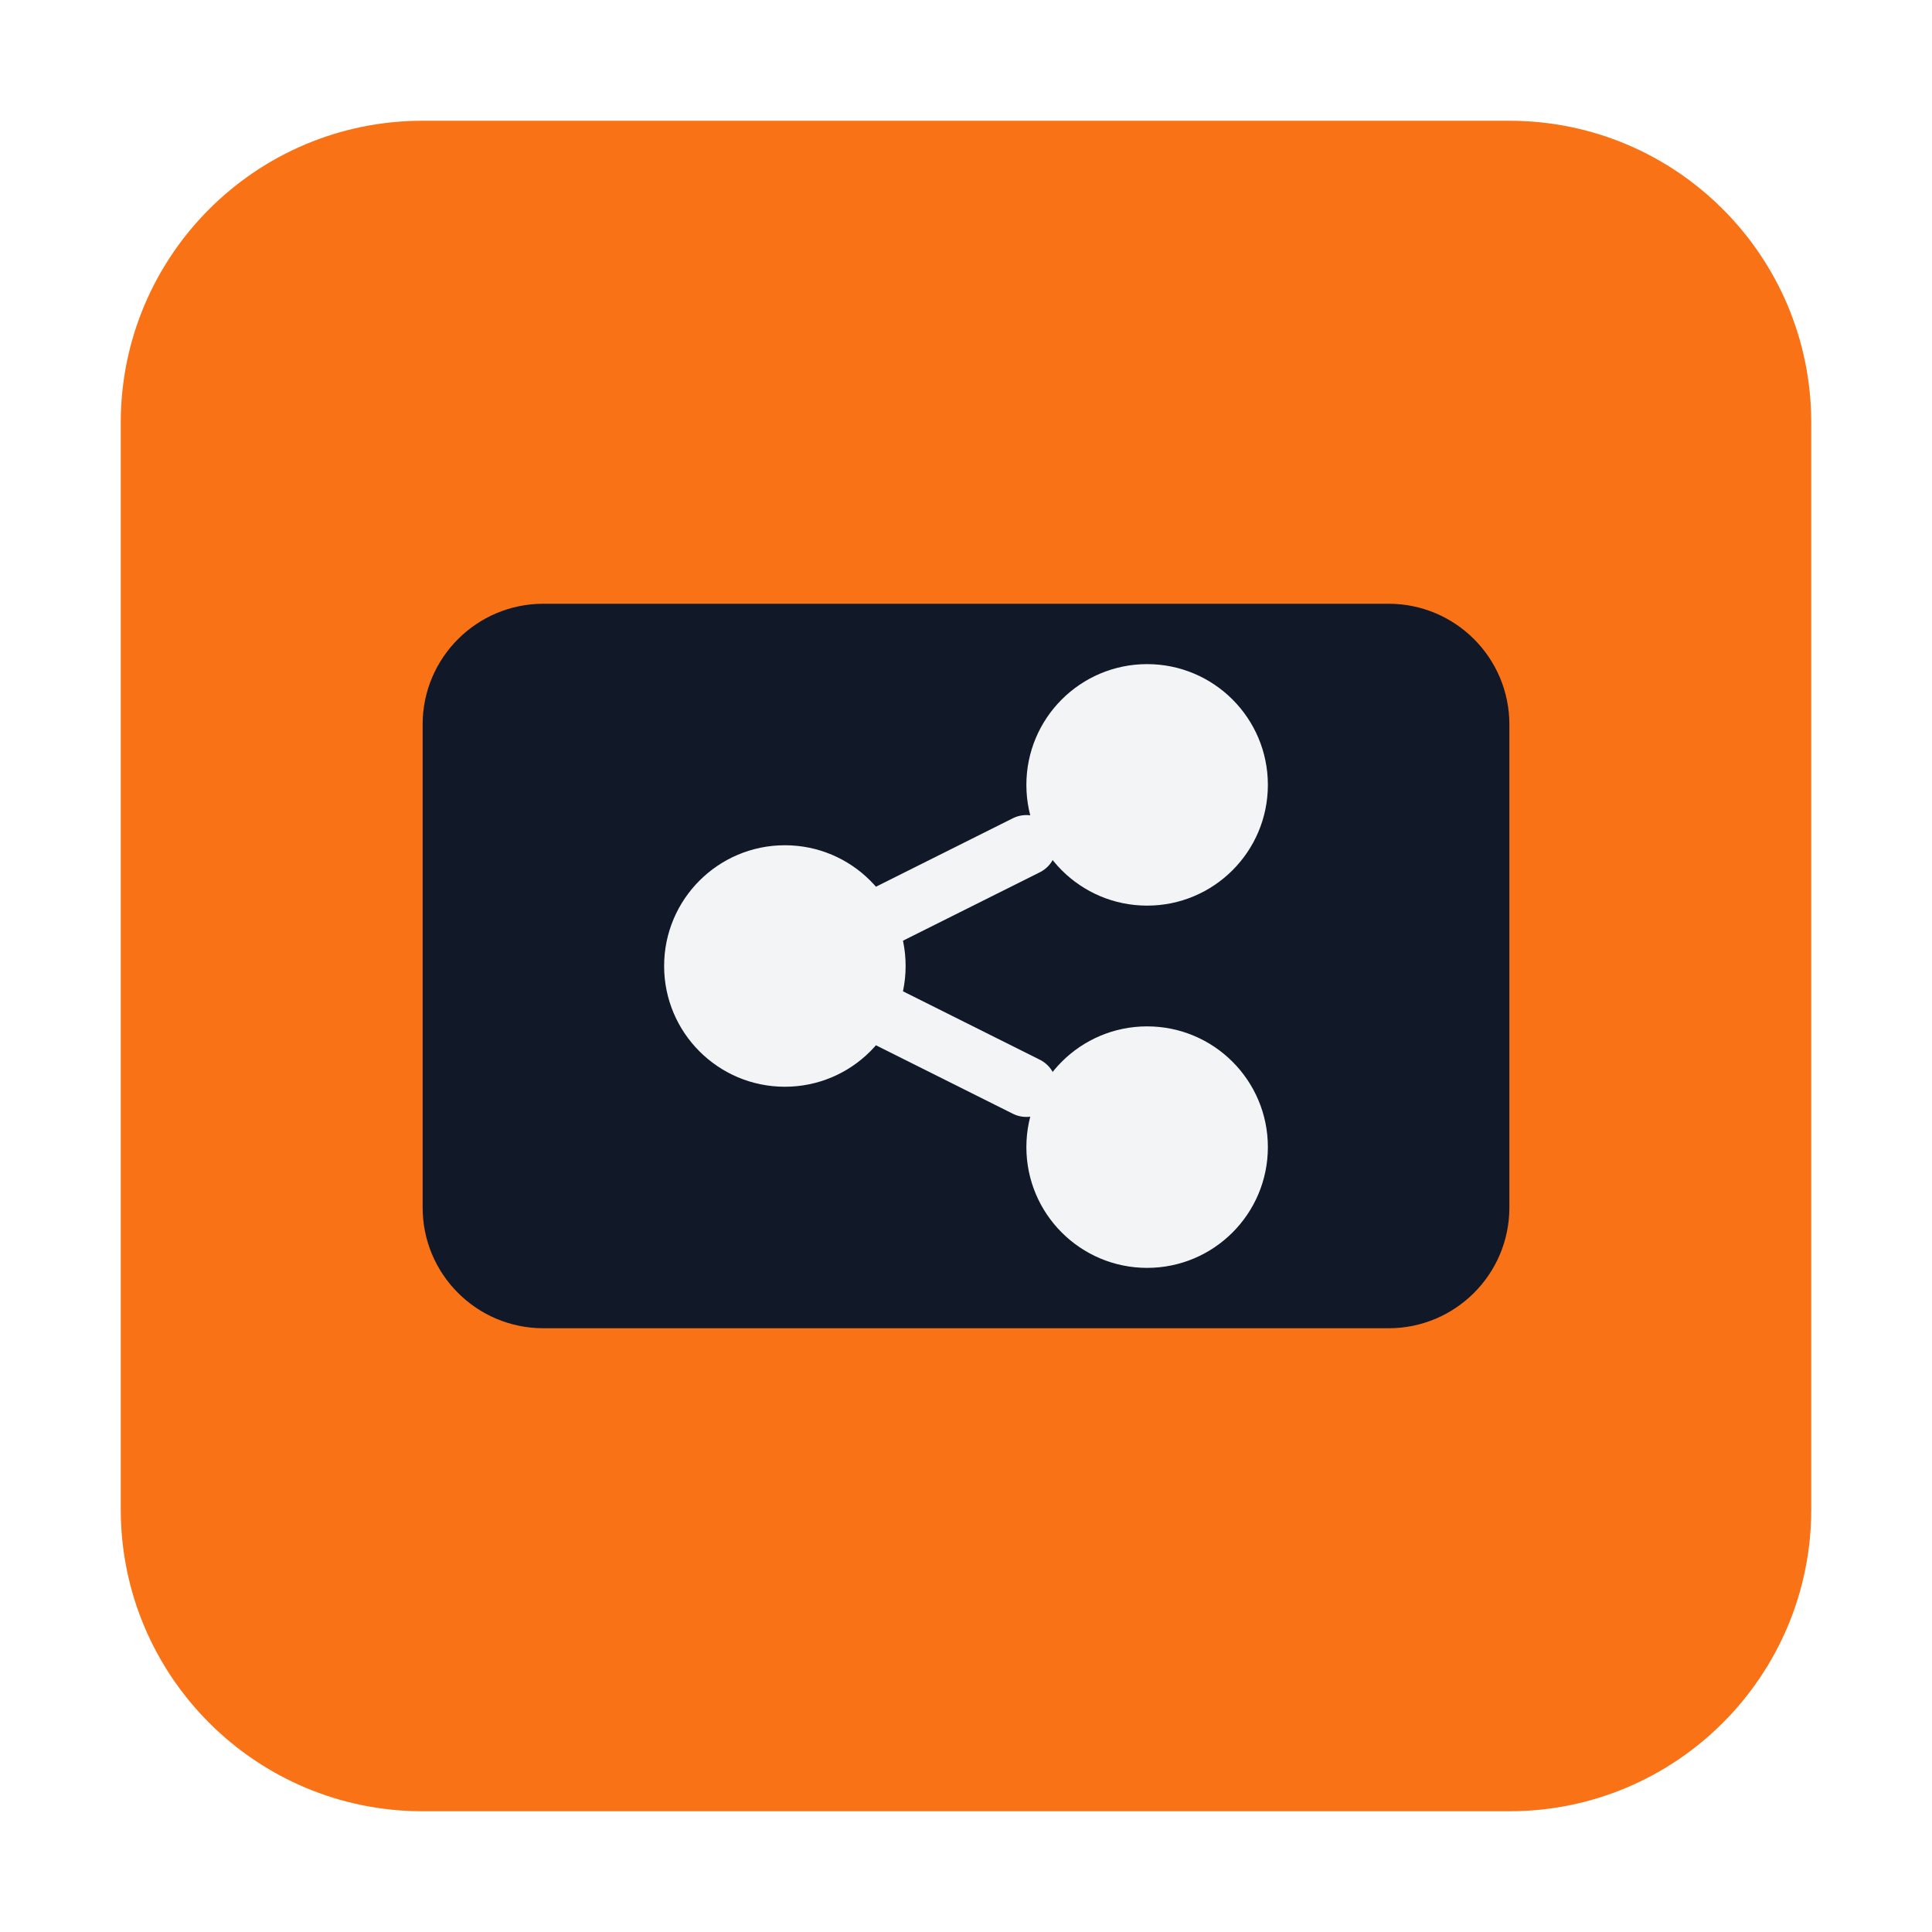
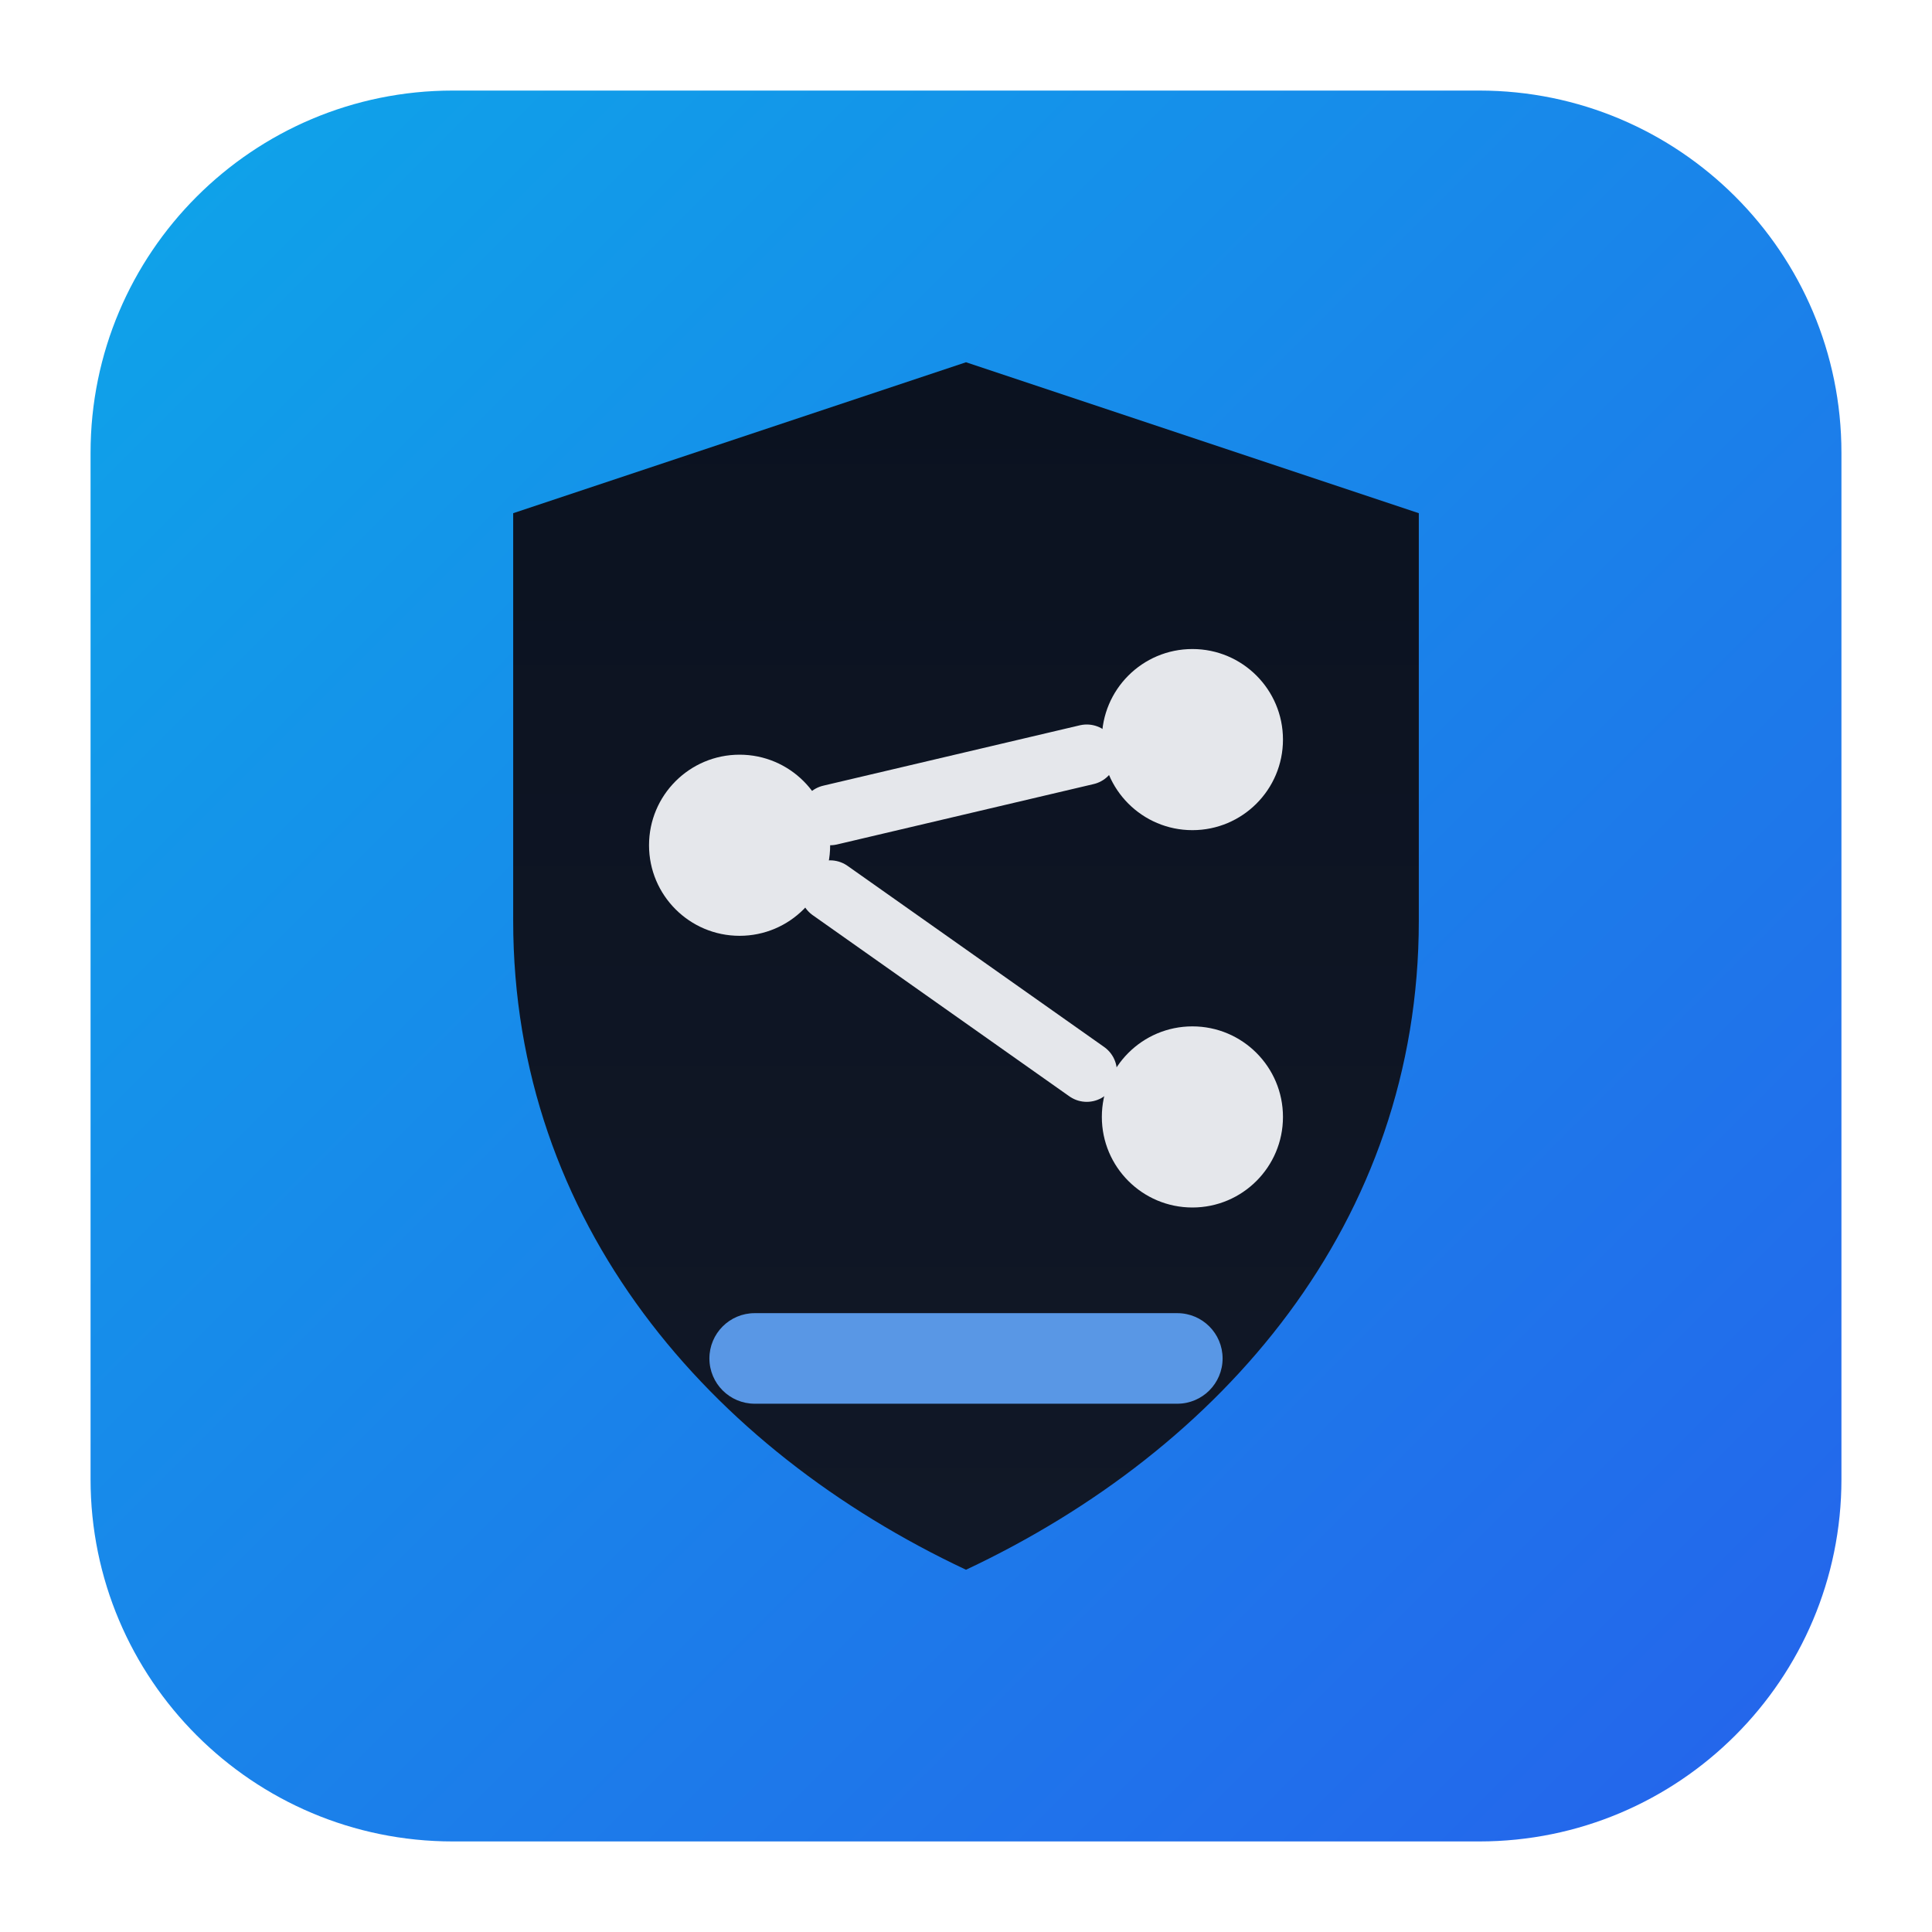
- <svg xmlns="http://www.w3.org/2000/svg" viewBox="0 0 128 128">
-   <rect x="8" y="8" width="112" height="112" rx="20" fill="#f97316" />
-   <path d="M36 40h56a8 8 0 0 1 8 8v32a8 8 0 0 1-8 8H36a8 8 0 0 1-8-8V48a8 8 0 0 1 8-8z" fill="#111827" />
-   <circle cx="52" cy="64" r="8" fill="#f3f4f6" />
-   <circle cx="76" cy="52" r="8" fill="#f3f4f6" />
-   <circle cx="76" cy="76" r="8" fill="#f3f4f6" />
-   <path d="M58 61l10-5M58 67l10 5" stroke="#f3f4f6" stroke-width="4" stroke-linecap="round" />
+ <svg xmlns="http://www.w3.org/2000/svg" viewBox="0 0 128 128" role="img" aria-label="Git Control Center logo">
+   <defs>
+     <linearGradient id="bg" x1="0" y1="0" x2="1" y2="1">
+       <stop offset="0%" stop-color="#0ea5e9" />
+       <stop offset="100%" stop-color="#2563eb" />
+     </linearGradient>
+     <linearGradient id="shield" x1="0" y1="0" x2="0" y2="1">
+       <stop offset="0%" stop-color="#0b1220" />
+       <stop offset="100%" stop-color="#111827" />
+     </linearGradient>
+   </defs>
+   <rect x="6" y="6" width="116" height="116" rx="24" fill="url(#bg)" />
+   <path d="M64 24l30 10v27c0 20-13 35-30 43-17-8-30-23-30-43V34l30-10z" fill="url(#shield)" />
+   <circle cx="49" cy="56" r="6" fill="#e5e7eb" />
+   <circle cx="79" cy="49" r="6" fill="#e5e7eb" />
+   <circle cx="79" cy="74" r="6" fill="#e5e7eb" />
+   <path d="M55 54l17-4M55 59l17 12" stroke="#e5e7eb" stroke-width="4" stroke-linecap="round" />
+   <rect x="47" y="87" width="34" height="6" rx="3" fill="#60a5fa" opacity="0.9" />
</svg>
